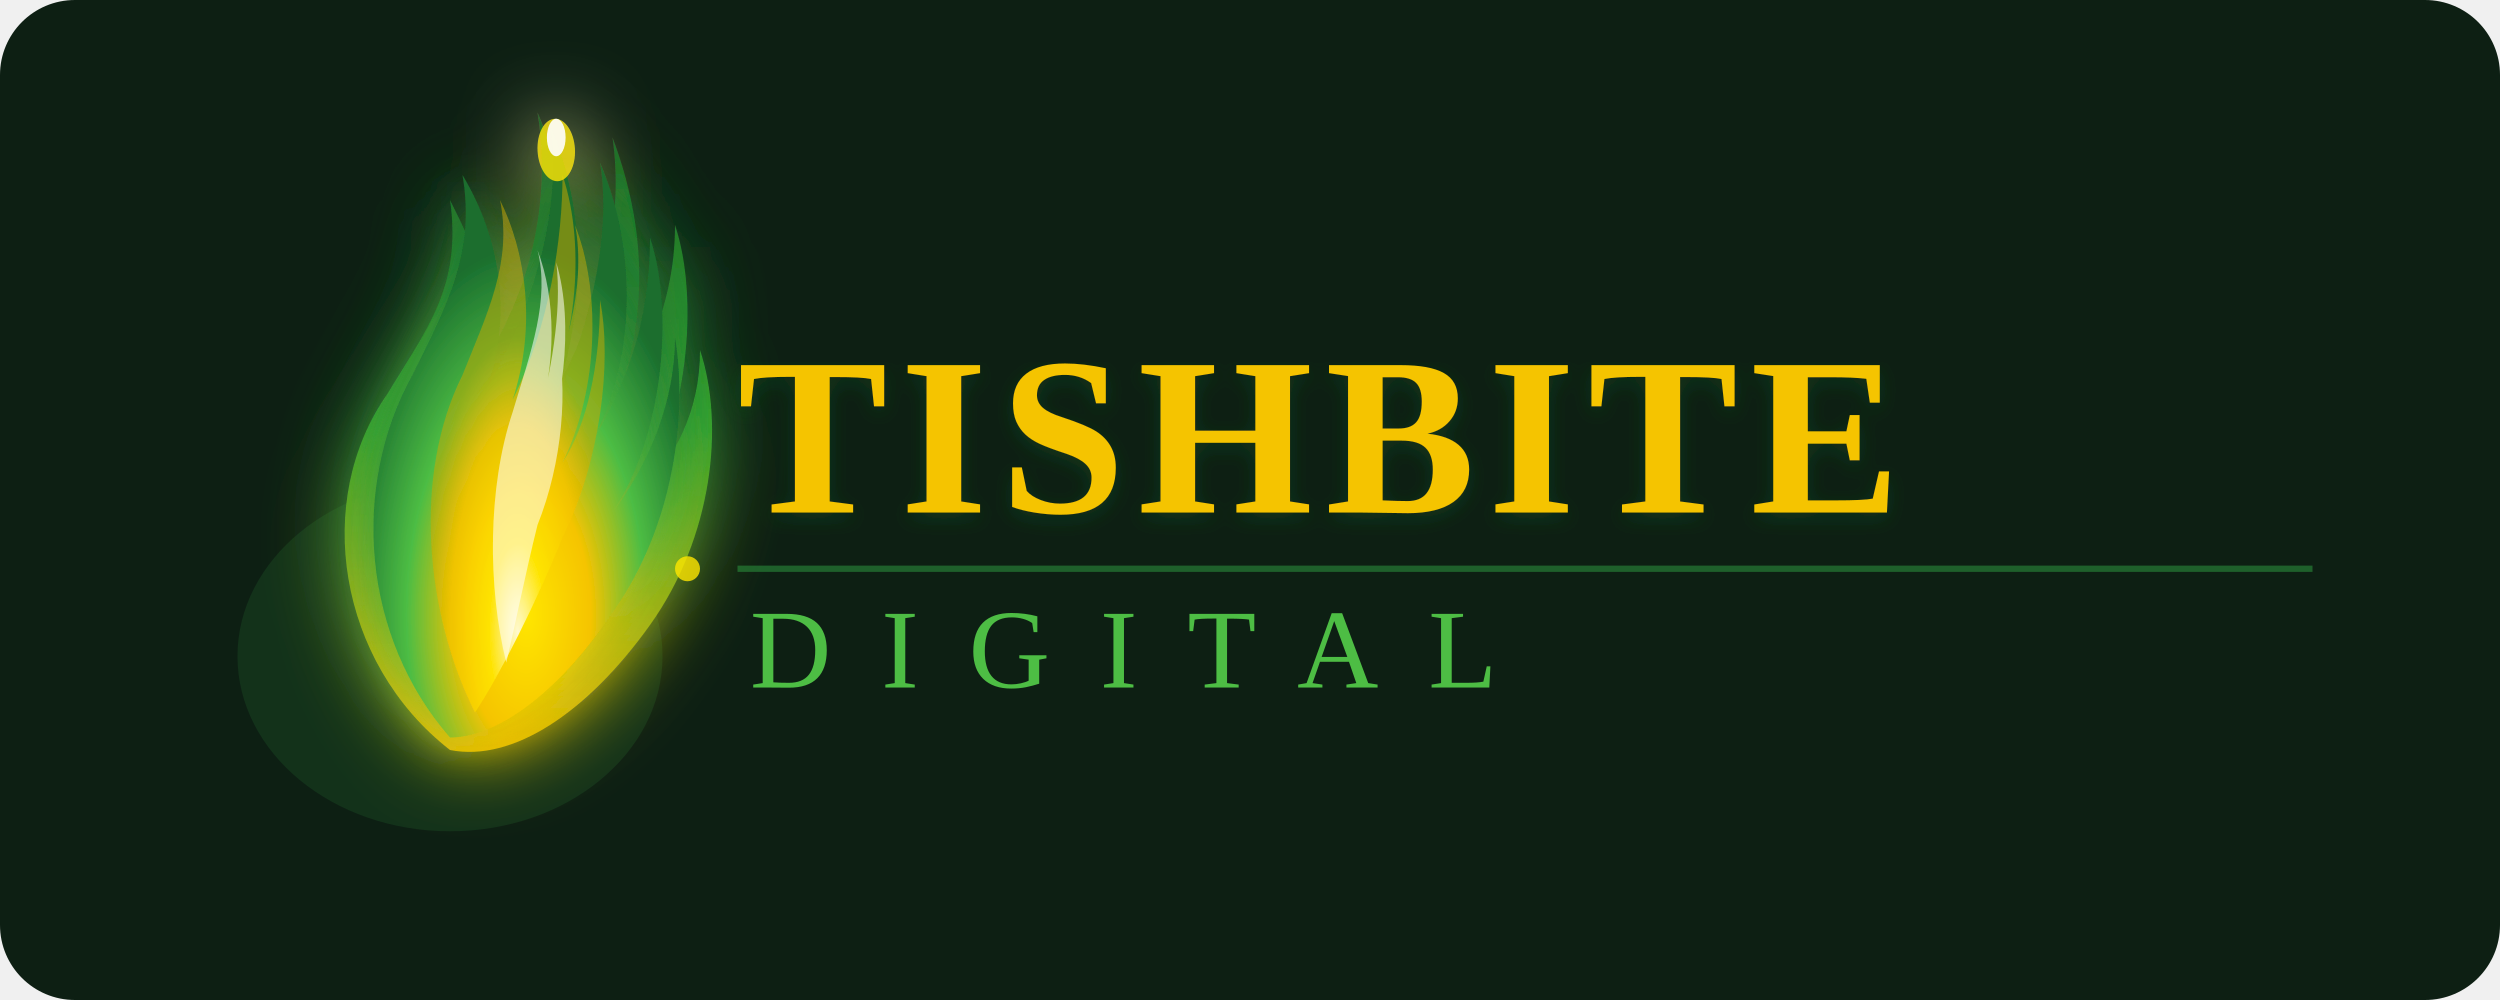
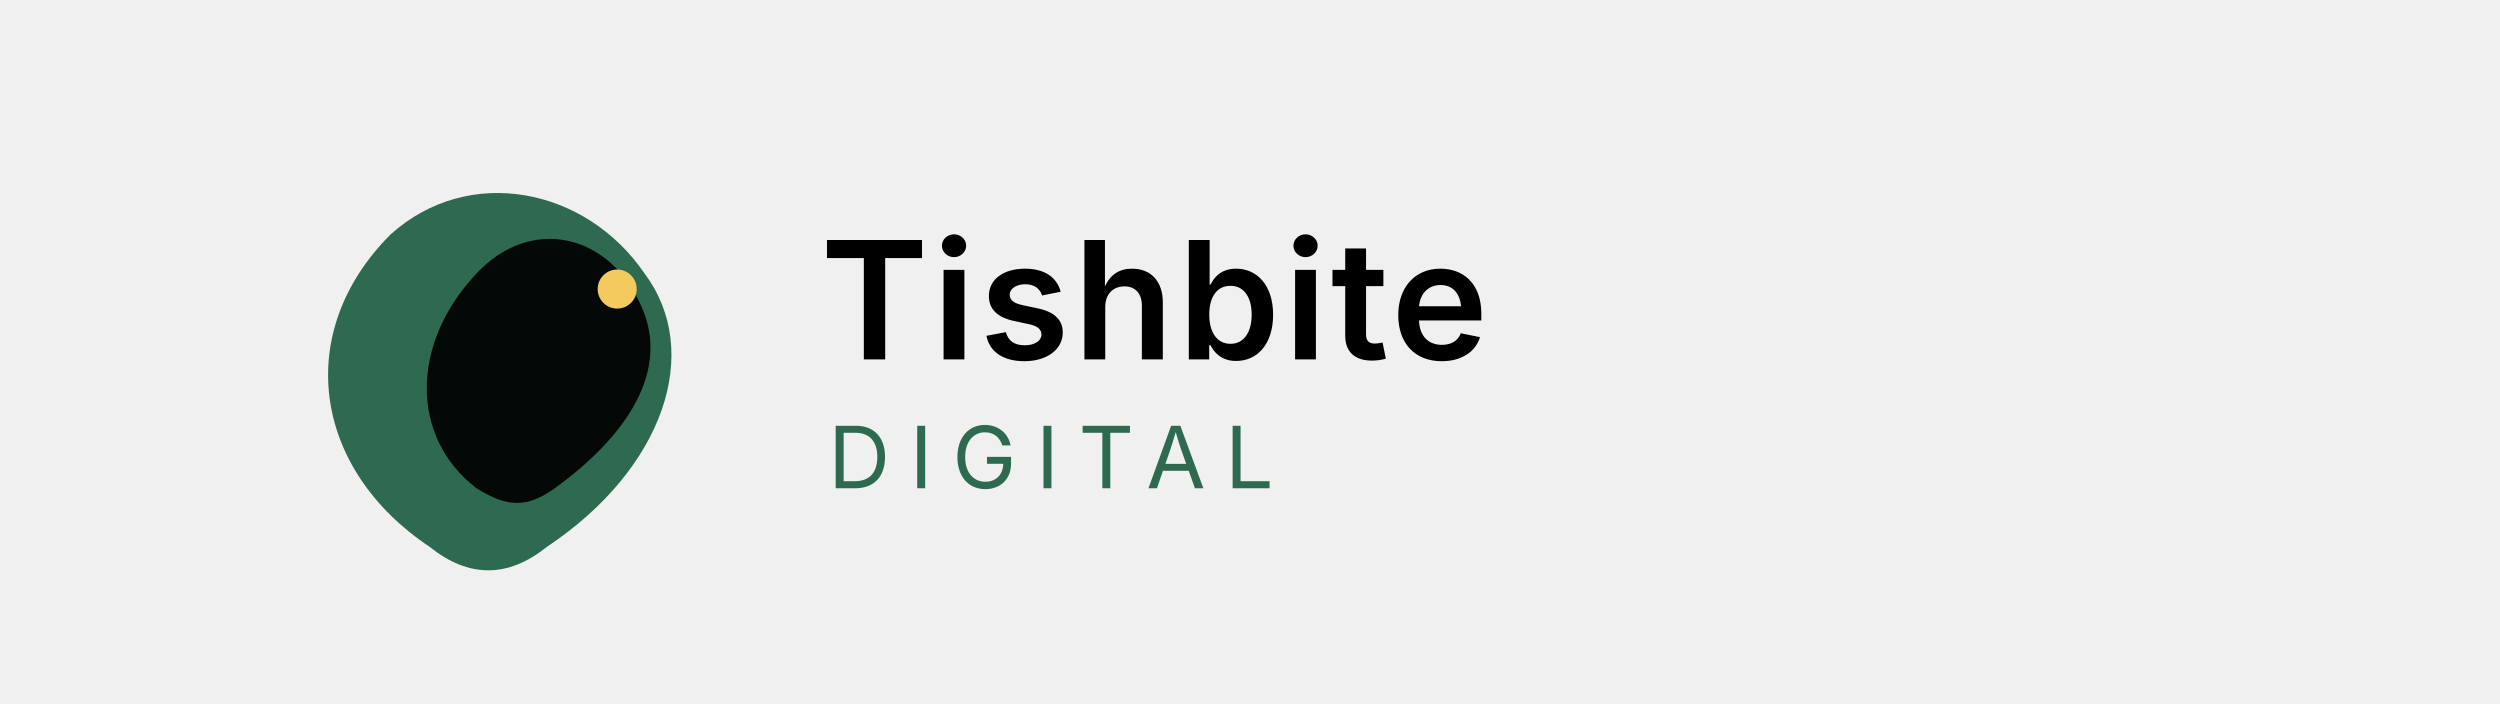
- <svg xmlns="http://www.w3.org/2000/svg" viewBox="0 0 400 160" width="400" height="160">
-   <defs>
-     <radialGradient id="flameCore" cx="50%" cy="80%" r="60%">
-       <stop offset="0%" stop-color="#FFE600" />
-       <stop offset="35%" stop-color="#F5C400" />
-       <stop offset="65%" stop-color="#4DBD44" />
-       <stop offset="100%" stop-color="#1A6E2E" />
-     </radialGradient>
-     <radialGradient id="innerFlame" cx="50%" cy="85%" r="55%">
-       <stop offset="0%" stop-color="#FFFFFF" stop-opacity="0.95" />
-       <stop offset="30%" stop-color="#FFE600" />
-       <stop offset="70%" stop-color="#F5C400" />
-       <stop offset="100%" stop-color="#C8A800" stop-opacity="0.6" />
-     </radialGradient>
-     <radialGradient id="outerGlow" cx="50%" cy="70%" r="50%">
-       <stop offset="0%" stop-color="#4DBD44" stop-opacity="0.4" />
-       <stop offset="100%" stop-color="#1A6E2E" stop-opacity="0" />
-     </radialGradient>
-     <linearGradient id="tipGrad" x1="0%" y1="100%" x2="0%" y2="0%">
-       <stop offset="0%" stop-color="#F5C400" />
-       <stop offset="50%" stop-color="#3DAB35" />
-       <stop offset="100%" stop-color="#1A6E2E" />
-     </linearGradient>
-     <filter id="glow" x="-30%" y="-30%" width="160%" height="160%">
-       <feGaussianBlur stdDeviation="3.5" result="blur" />
-       <feMerge>
-         <feMergeNode in="blur" />
-         <feMergeNode in="SourceGraphic" />
-       </feMerge>
-     </filter>
-     <filter id="softGlow" x="-50%" y="-50%" width="200%" height="200%">
-       <feGaussianBlur stdDeviation="6" result="blur" />
-       <feMerge>
-         <feMergeNode in="blur" />
-         <feMergeNode in="SourceGraphic" />
-       </feMerge>
-     </filter>
-     <filter id="textShadow" x="-5%" y="-5%" width="110%" height="120%">
-       <feDropShadow dx="0" dy="1" stdDeviation="1.5" flood-color="#1A6E2E" flood-opacity="0.3" />
-     </filter>
-   </defs>
-   <rect width="400" height="160" fill="#0D1F13" rx="12" />
-   <ellipse cx="72" cy="105" rx="34" ry="28" fill="#2A8C3A" opacity="0.18" />
-   <g transform="translate(72, 18)" filter="url(#softGlow)">
-     <path d="M 0 102 C -18 88,-22 62,-10 45 C -4 35,2 28,0 14 C 4 22,8 30,4 42 C 14 28,16 12,14 0 C 20 14,22 30,16 46 C 24 32,28 18,26 4 C 32 20,32 36,24 52 C 30 42,36 32,36 18 C 40 30,38 50,30 62 C 36 55,40 48,40 38 C 44 50,42 68,32 82 C 22 96,10 104,0 102 Z" fill="url(#tipGrad)" opacity="0.9" />
-     <path d="M 0 100 C -14 84,-16 60,-6 42 C 0 30,4 22,2 10 C 8 20,10 32,6 44 C 14 30,18 14,16 2 C 22 16,22 32,16 48 C 22 36,26 20,24 8 C 30 22,30 40,22 54 C 28 44,32 34,32 20 C 36 32,34 52,26 64 C 32 56,36 46,36 36 C 38 48,36 66,26 80 C 18 92,8 100,0 100 Z" fill="url(#flameCore)" filter="url(#glow)" />
-     <path d="M 4 96 C -4 80,-6 58,2 42 C 6 32,10 24,8 14 C 12 22,14 34,10 46 C 16 34,18 20,18 10 C 22 22,20 38,14 50 C 18 40,22 28,20 18 C 24 28,24 44,18 56 C 22 50,24 40,24 30 C 26 40,24 56,18 68 C 14 78,8 90,4 96 Z" fill="url(#innerFlame)" opacity="0.85" />
-     <path d="M 9 88 C 6 76,6 60,10 48 C 13 38,16 30,14 22 C 17 30,17 40,14 50 C 16 42,18 32,17 24 C 20 34,18 48,14 58 C 16 52,18 44,17 36 C 19 44,18 56,14 66 C 12 74,10 84,9 88 Z" fill="#FFFFFF" opacity="0.55" />
-     <ellipse cx="17" cy="6" rx="3" ry="5" fill="#FFE600" opacity="0.8" transform="rotate(-3, 17, 6)" />
-     <ellipse cx="17" cy="4" rx="1.5" ry="3" fill="#FFFFFF" opacity="0.9" />
+ <svg xmlns="http://www.w3.org/2000/svg" viewBox="0 0 640 180">
+   <g transform="translate(40,30)">
+     <path d="M70 110 C40 90 35 55 60 30 C80 12 110 18 125 40 C140 60 130 90 100 110 C90 118 80 118 70 110Z" fill="#2d6a4f" />
+     <path d="M82 95 C65 82 65 58 82 40 C96 25 116 30 124 48 C132 65 120 82 102 95 C95 100 90 100 82 95Z" fill="black" opacity="0.92" />
+     <circle cx="118" cy="44" r="5" fill="#f4c95d" />
  </g>
-   <text x="118" y="82" font-family="Georgia, 'Times New Roman', serif" font-size="36" font-weight="700" letter-spacing="2" fill="#F5C400" filter="url(#textShadow)">TISHBITE</text>
-   <text x="120" y="110" font-family="Georgia, 'Times New Roman', serif" font-size="18" font-weight="400" letter-spacing="8" fill="#4DBD44">DIGITAL</text>
-   <line x1="118" y1="91" x2="370" y2="91" stroke="#2A8C3A" stroke-width="1" opacity="0.6" />
-   <circle cx="110" cy="91" r="2" fill="#FFE600" opacity="0.8" />
+   <text x="210" y="92" font-family="Inter, Helvetica, Arial, sans-serif" font-size="42" font-weight="600" fill="black" letter-spacing="1">
+ Tishbite
+ </text>
+   <text x="212" y="125" font-family="Inter, Helvetica, Arial, sans-serif" font-size="22" letter-spacing="5" fill="#2d6a4f">
+ DIGITAL
+ </text>
</svg>
